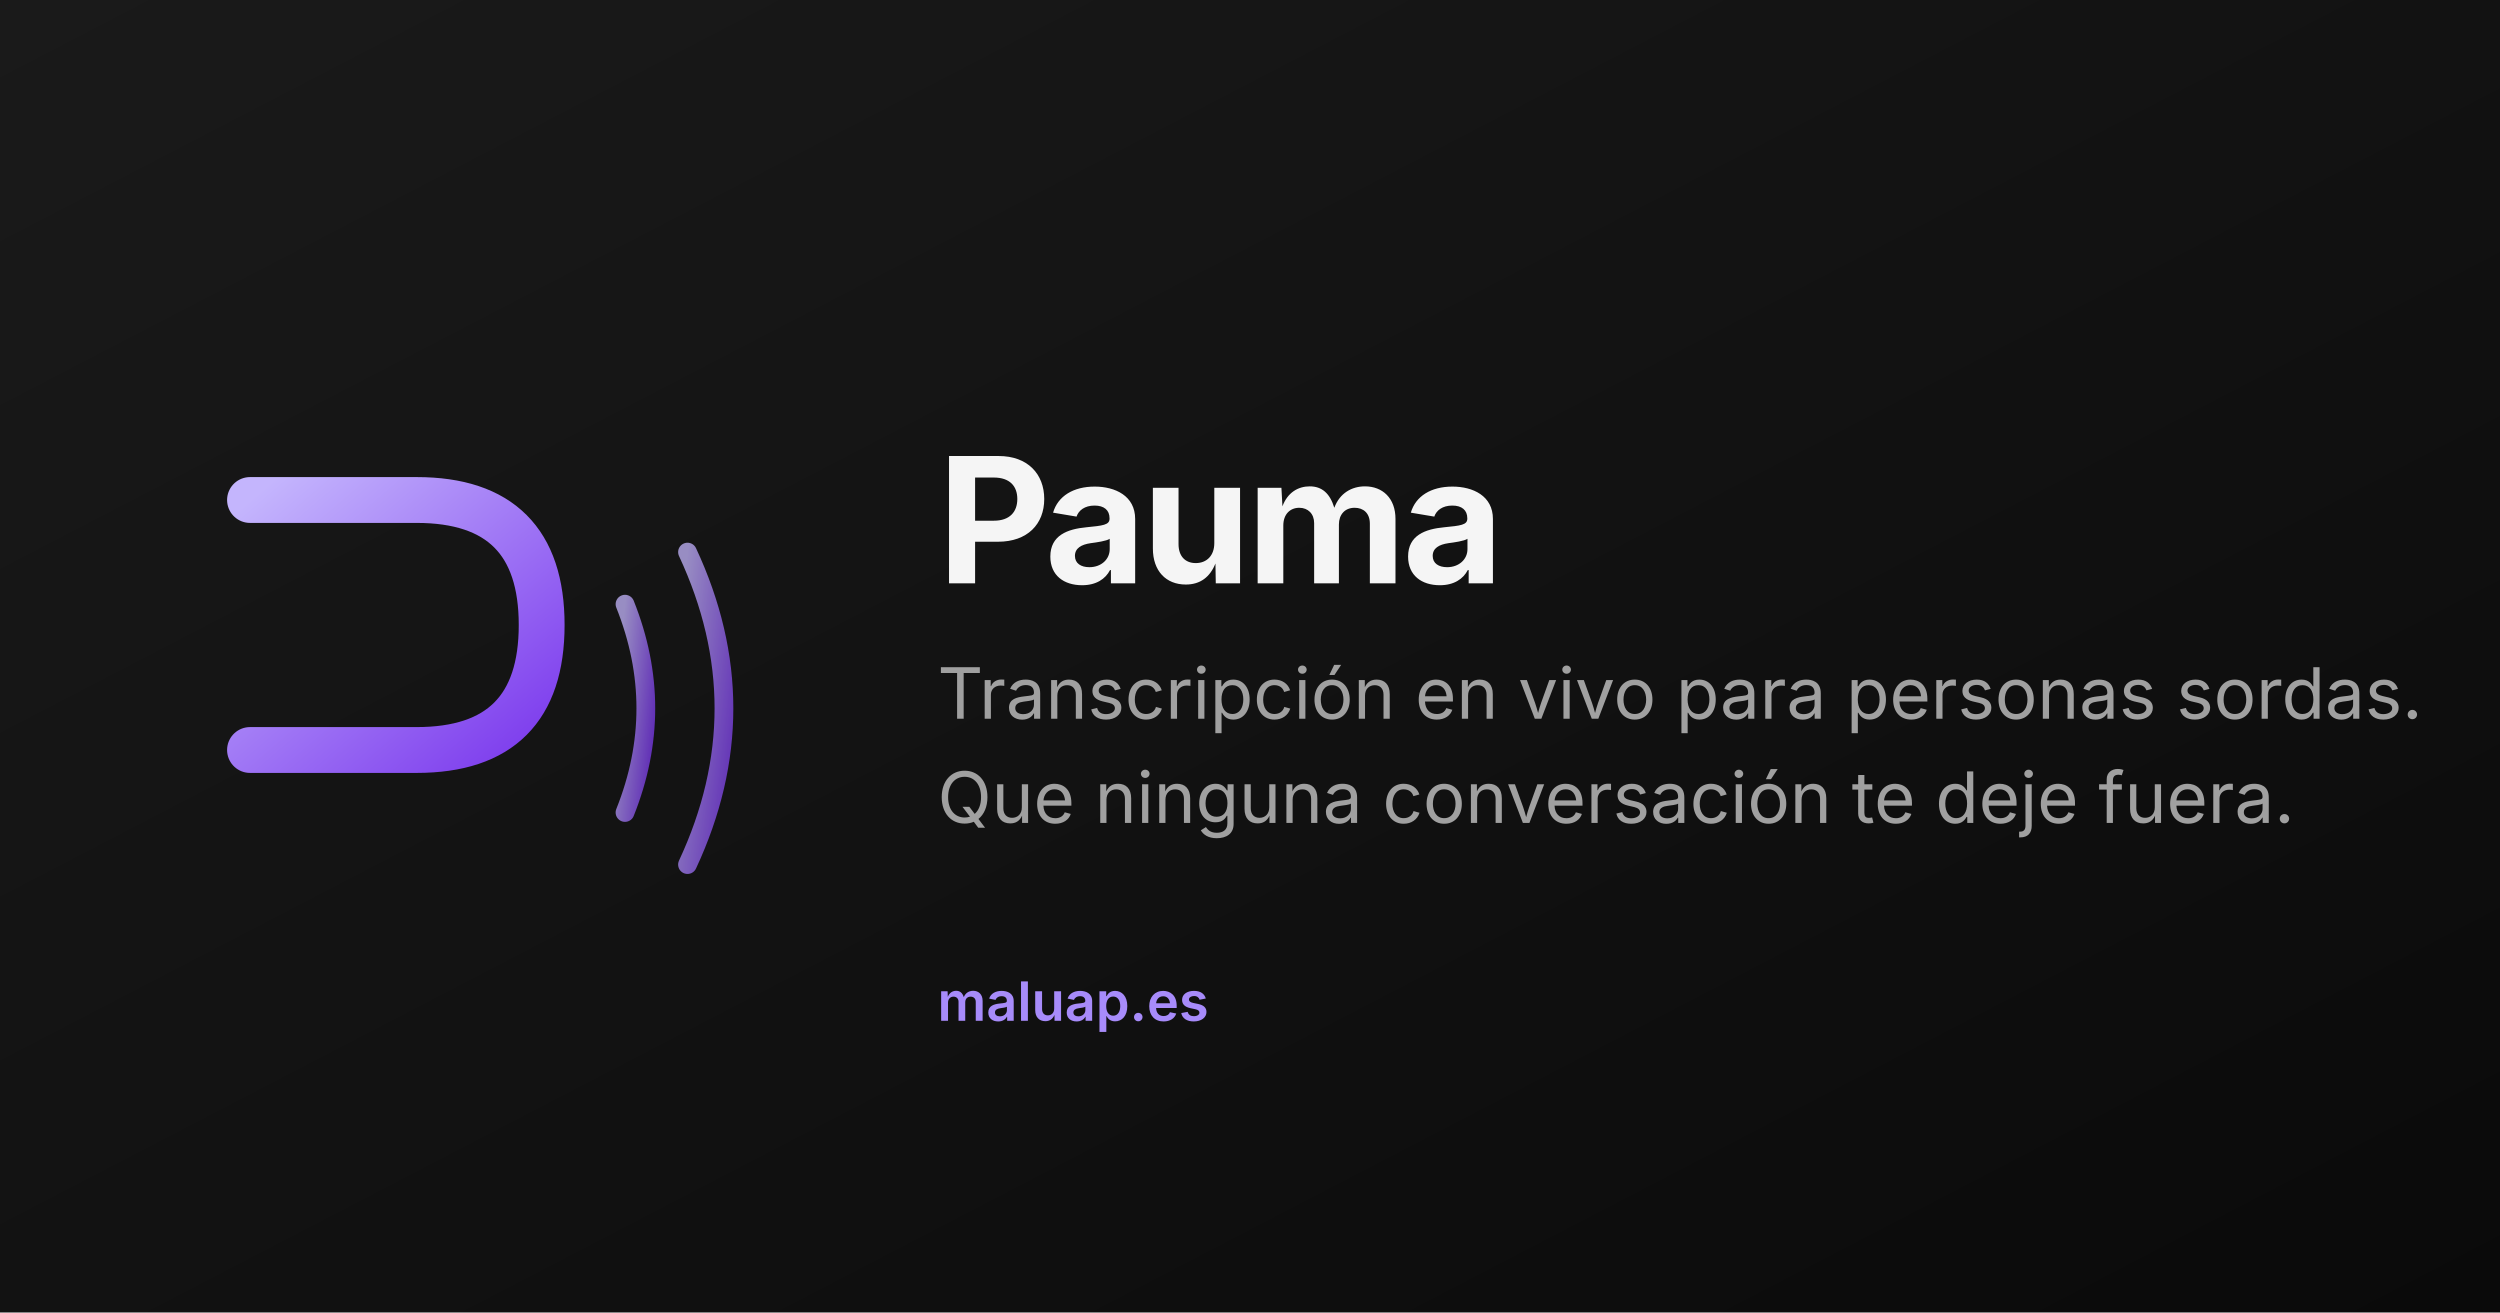
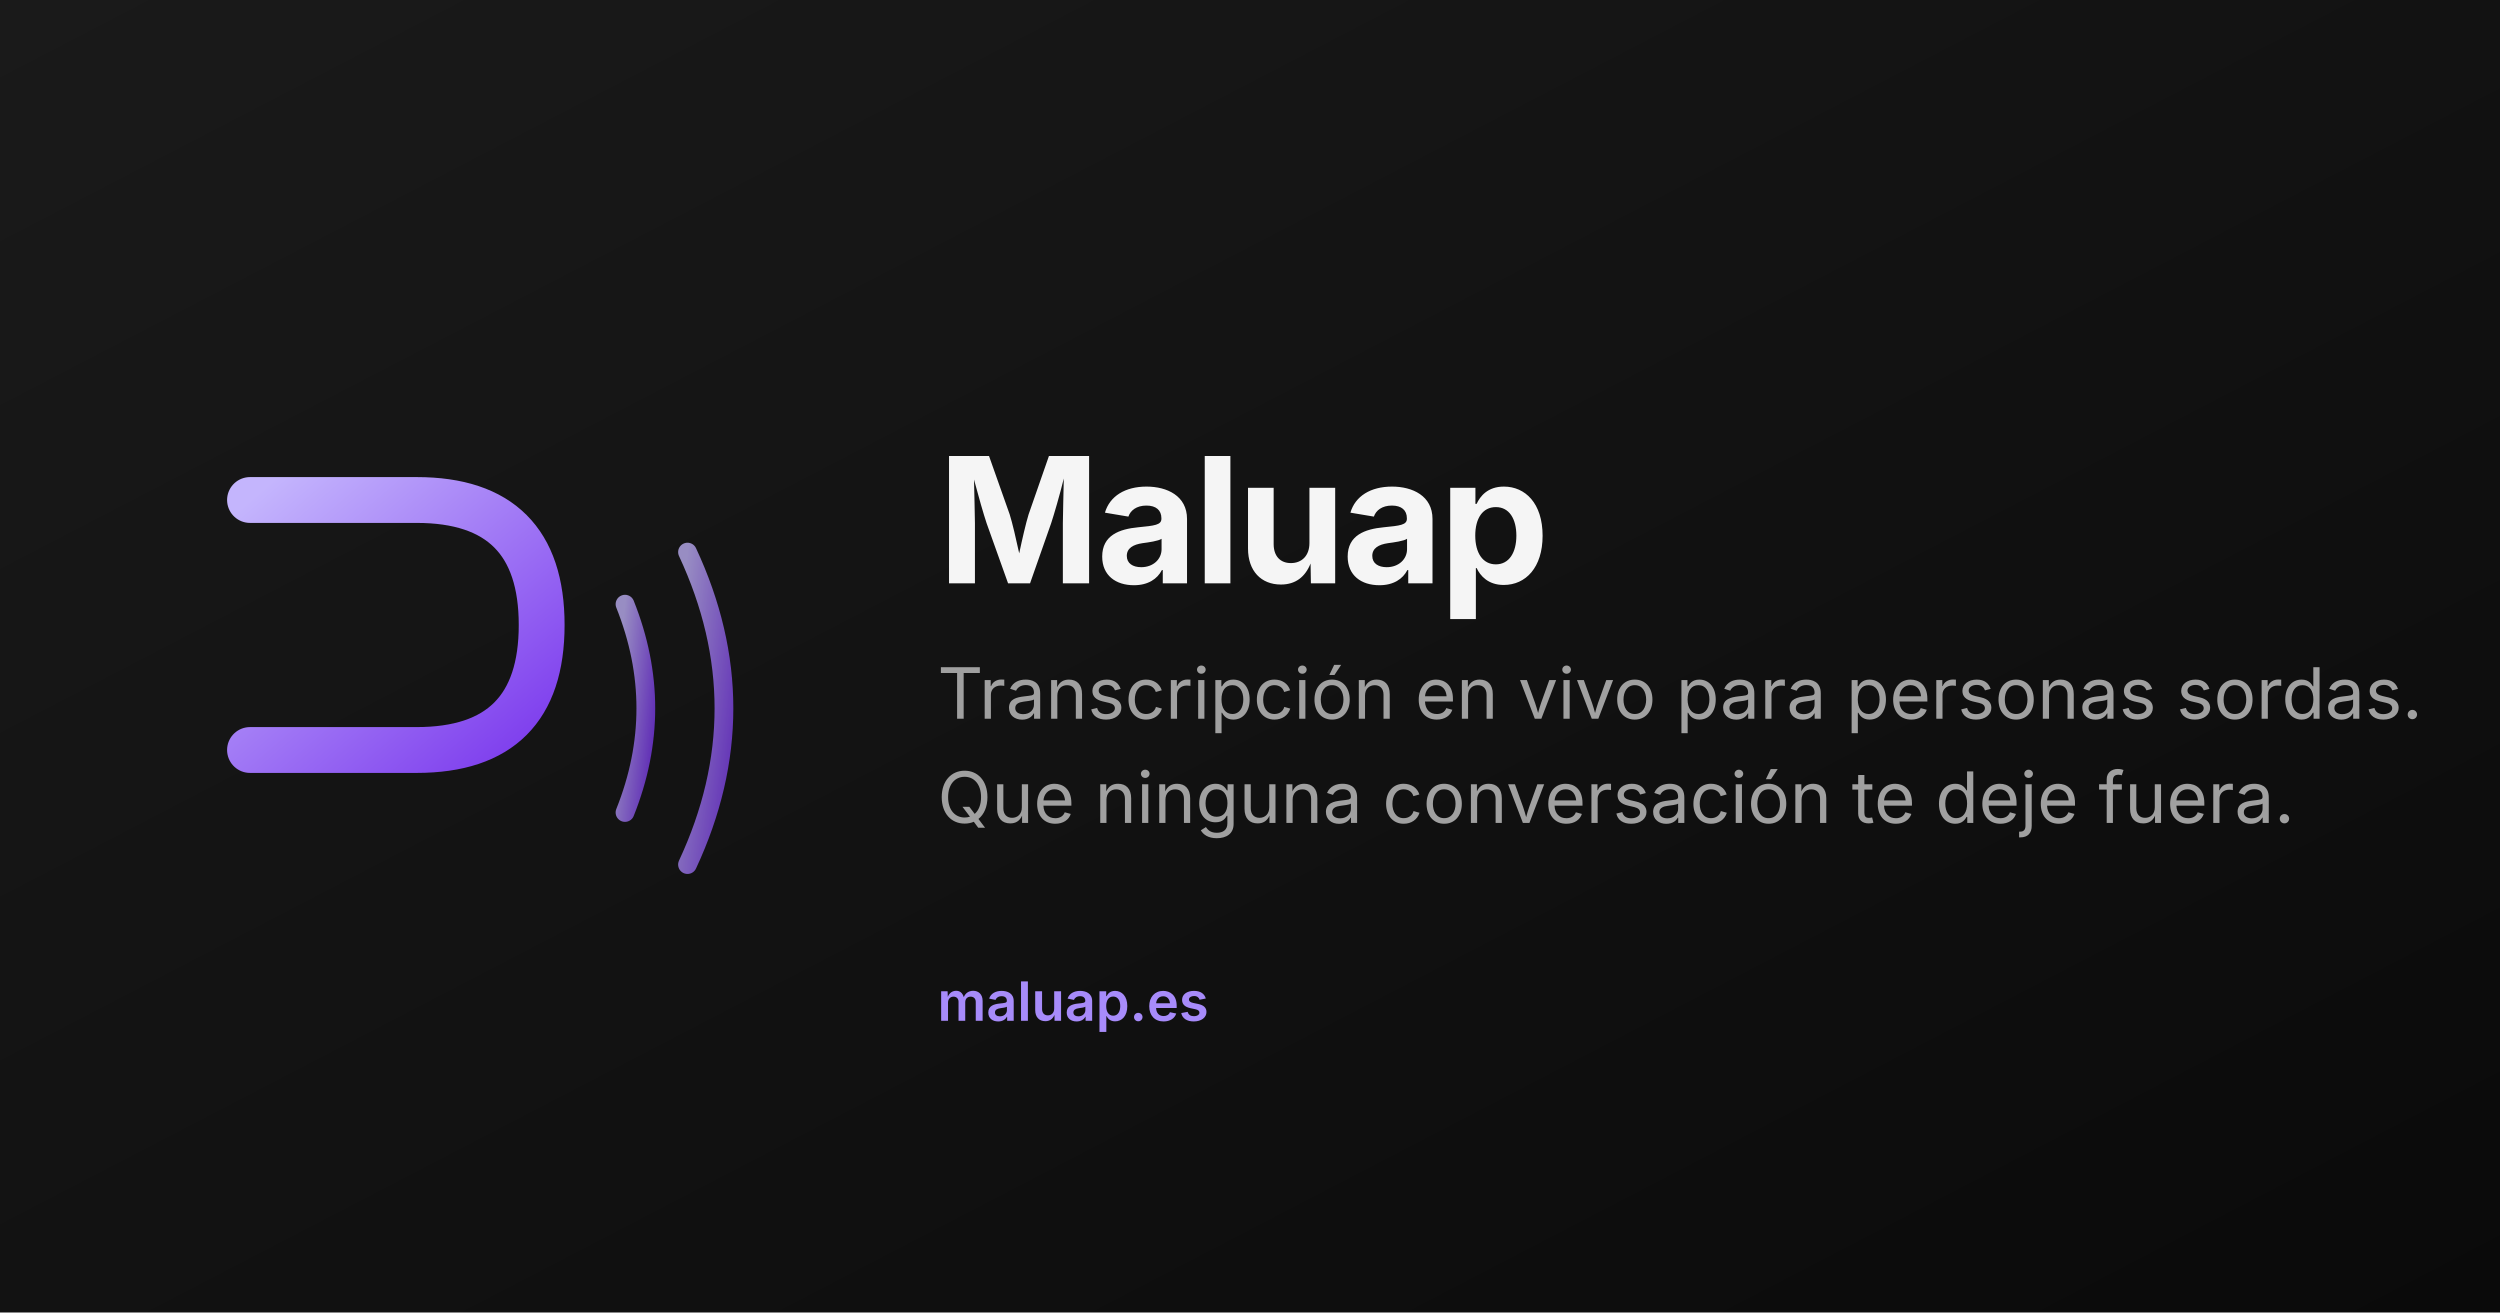
<svg xmlns="http://www.w3.org/2000/svg" viewBox="0 0 1200 630" width="1200" height="630">
  <defs>
    <linearGradient id="bg" x1="0" y1="0" x2="1" y2="1">
      <stop offset="0" stop-color="#1a1a1a" />
      <stop offset="1" stop-color="#0a0a0a" />
    </linearGradient>
    <linearGradient id="fg" x1="0" y1="0" x2="1" y2="1">
      <stop offset="0" stop-color="#c4b5fd" />
      <stop offset="1" stop-color="#7c3aed" />
    </linearGradient>
  </defs>
  <rect width="1200" height="630" fill="url(#bg)" />
  <g transform="translate(120, 240)">
    <path d="M0 0 L0 200" stroke="url(#fg)" stroke-width="22" stroke-linecap="round" fill="none" />
    <path d="M0 0 L80 0 Q140 0 140 60 Q140 120 80 120 L0 120" stroke="url(#fg)" stroke-width="22" stroke-linecap="round" stroke-linejoin="round" fill="none" />
    <g stroke="url(#fg)" stroke-width="9" stroke-linecap="round" fill="none" opacity="0.75">
      <path d="M180 50 Q200 100 180 150" />
      <path d="M210 25 Q245 100 210 175" />
    </g>
  </g>
  <text x="450" y="280" font-family="-apple-system, BlinkMacSystemFont, Segoe UI, system-ui, sans-serif" font-size="84" font-weight="700" fill="#f5f5f5" letter-spacing="-2">
-     Pauma
-   </text>
+     Maluap
+ </text>
  <text x="450" y="345" font-family="-apple-system, BlinkMacSystemFont, Segoe UI, system-ui, sans-serif" font-size="34" fill="#a0a0a0">
    Transcripción en vivo para personas sordas.
  </text>
  <text x="450" y="395" font-family="-apple-system, BlinkMacSystemFont, Segoe UI, system-ui, sans-serif" font-size="34" fill="#a0a0a0">
    Que ninguna conversación te deje fuera.
  </text>
  <text x="450" y="490" font-family="-apple-system, BlinkMacSystemFont, Segoe UI, system-ui, sans-serif" font-size="26" fill="#a78bfa" font-weight="600">
    maluap.es
  </text>
</svg>
